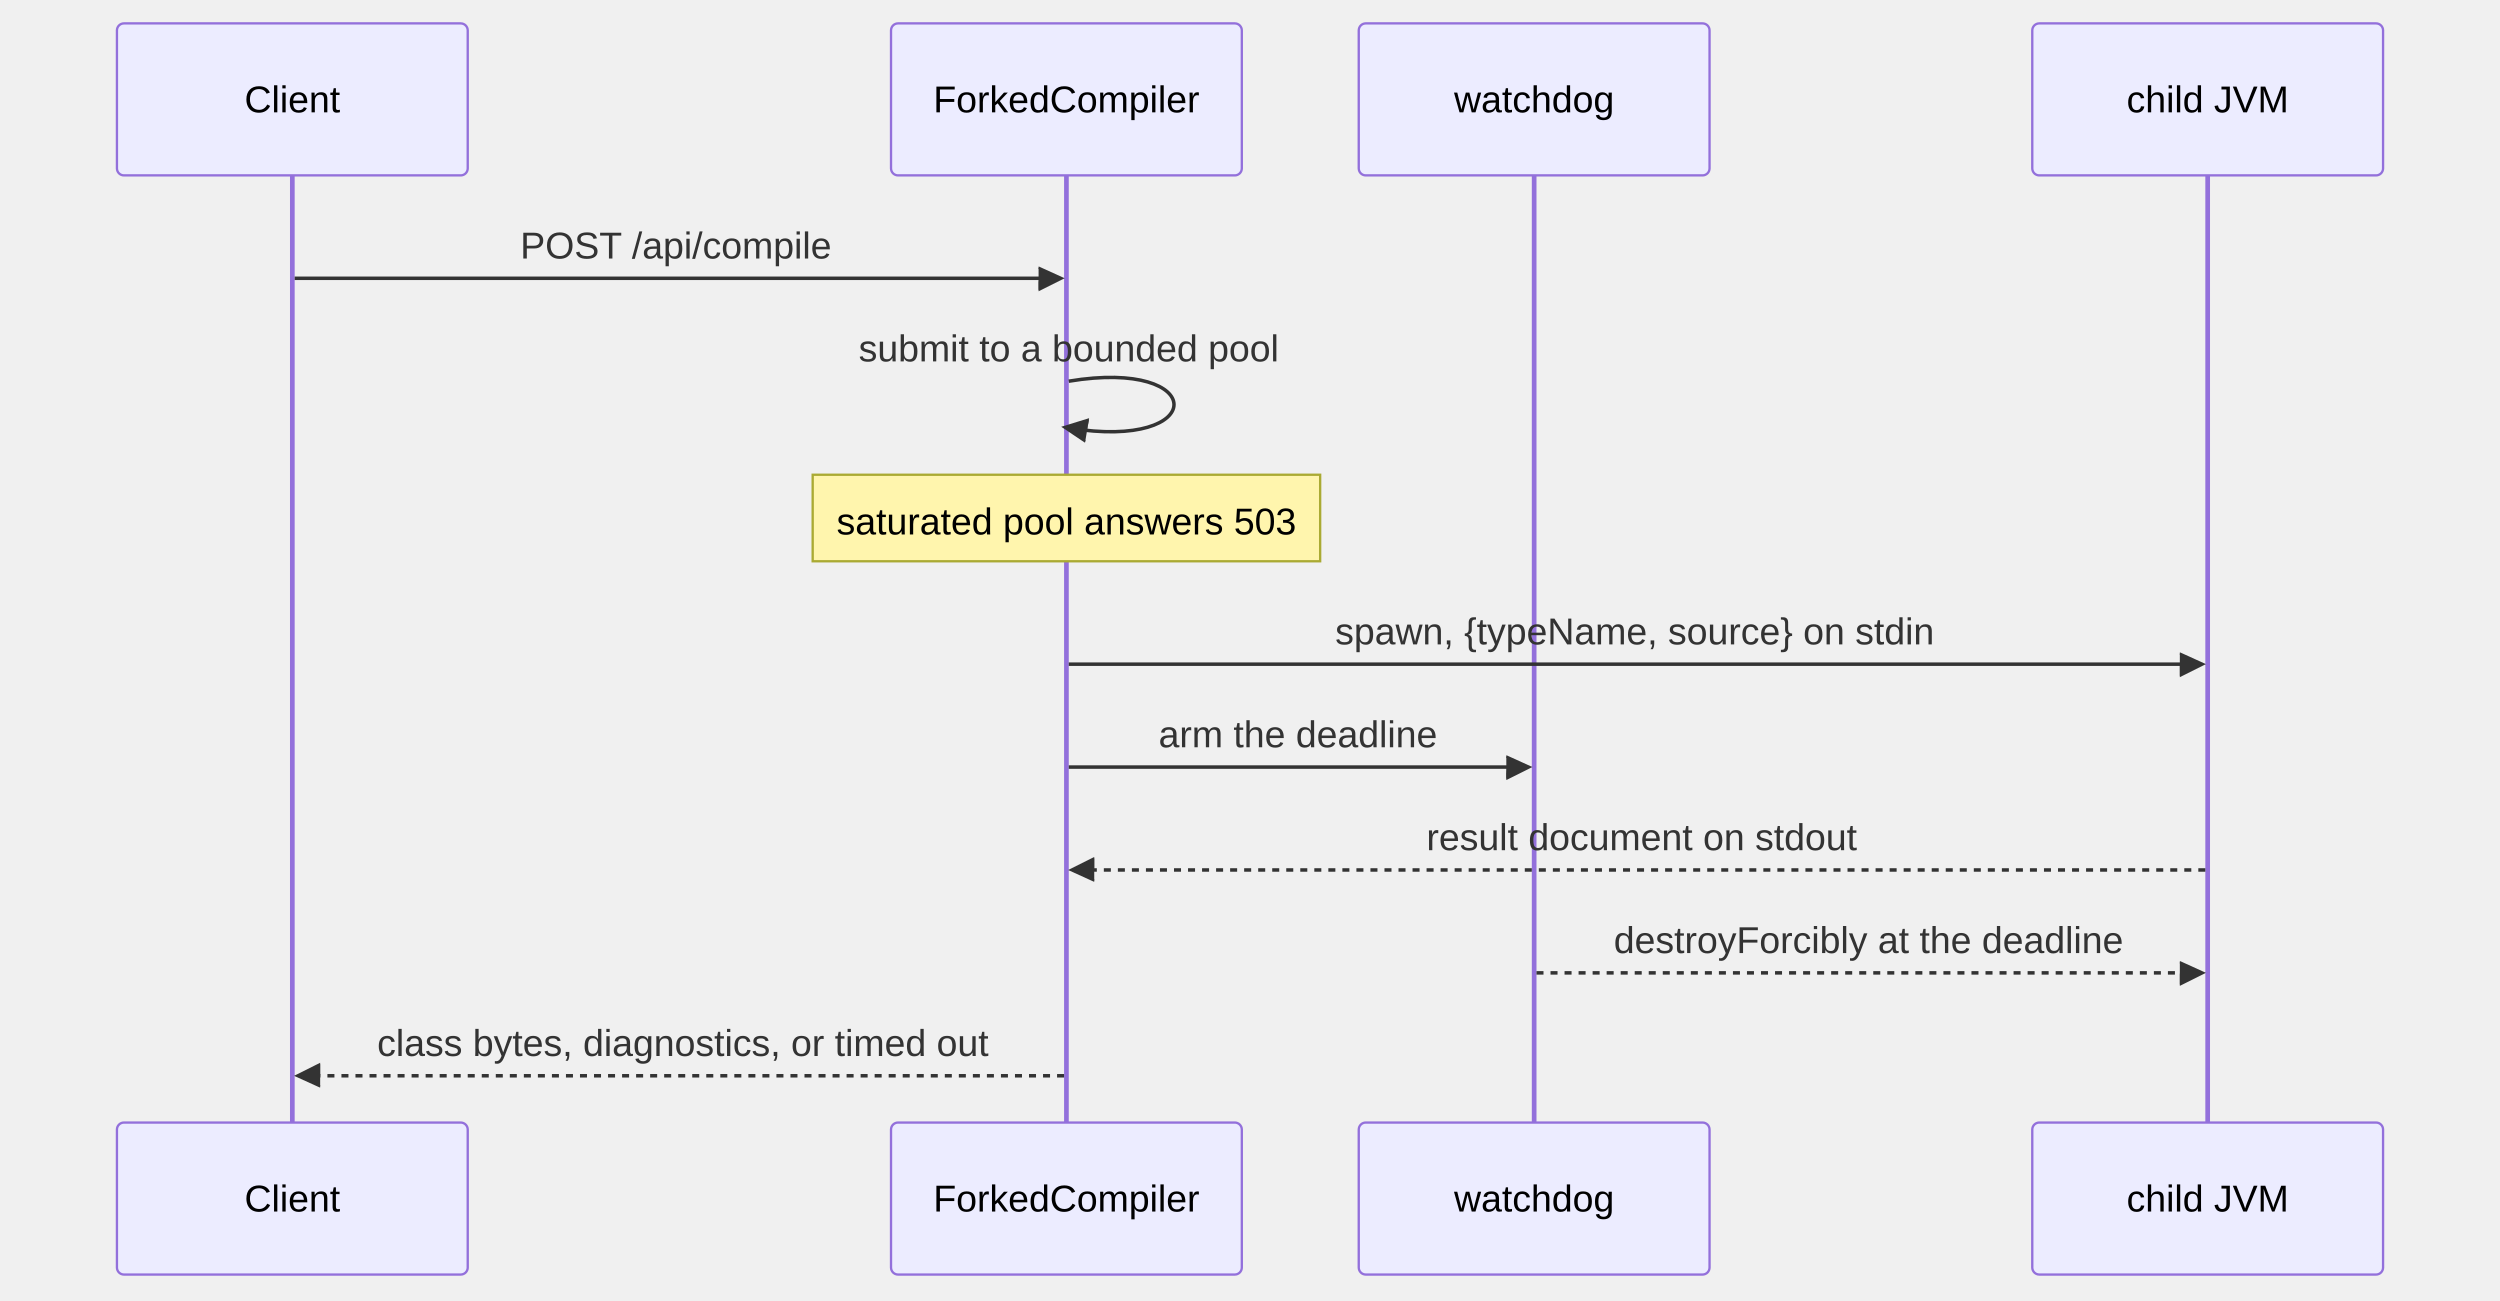
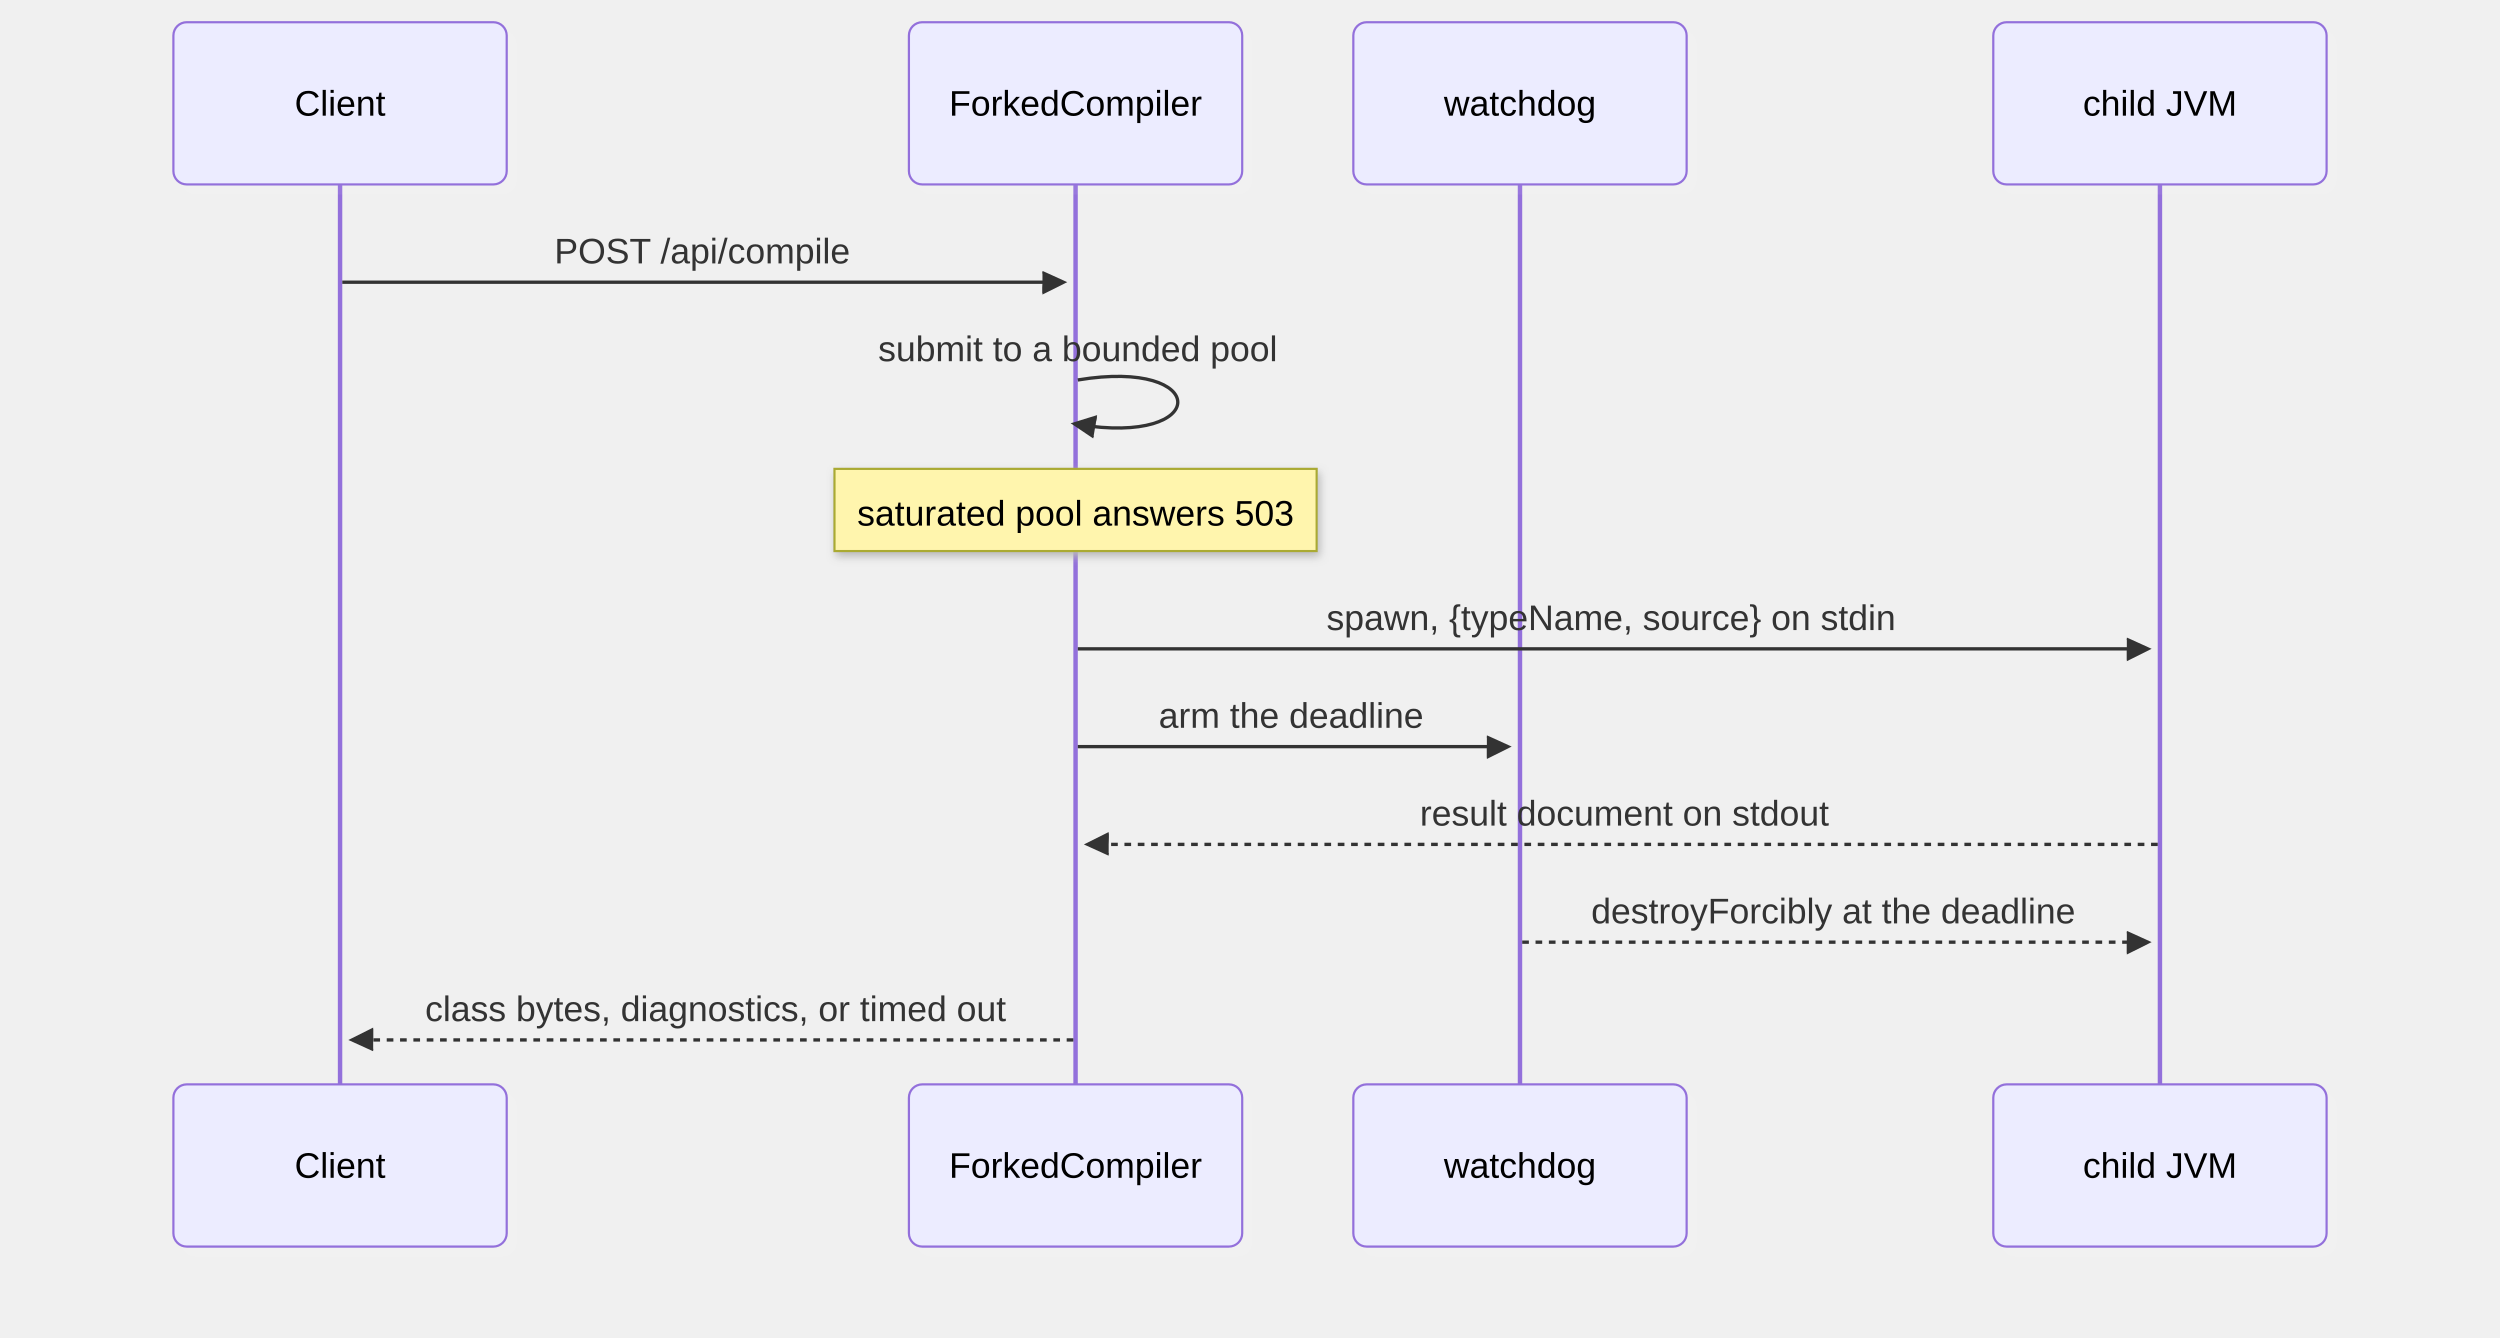
- <svg xmlns="http://www.w3.org/2000/svg" id="compile-request" width="1069" height="556" viewBox="-50 -10 1069 556" role="graphics-document document" aria-roledescription="sequence">
+ <svg xmlns="http://www.w3.org/2000/svg" id="compile-request" width="1069" height="572" viewBox="-50 -10 1069 602" role="graphics-document document" aria-roledescription="sequence">
  <g>
-     <rect x="819" y="470" fill="#eaeaea" stroke="#666" width="150" height="65" name="Child" rx="3" ry="3" class="actor actor-bottom" />
-     <text x="894" y="502.5" dominant-baseline="central" alignment-baseline="central" class="actor actor-box" style="text-anchor: middle; font-size: 16px; font-weight: 400; font-family: Arial, &quot;Helvetica Neue&quot;, Helvetica, sans-serif;">
+     <rect x="819" y="478" fill="#eaeaea" stroke="#666" width="150" height="73" name="Child" rx="6" ry="6" class="actor actor-bottom" data-look="neo" filter="url(#compile-request-drop-shadow)" />
+     <text x="894" y="514.5" dominant-baseline="central" alignment-baseline="central" class="actor actor-box" style="text-anchor: middle; font-size: 16px; font-weight: 400; font-family: Arial, &quot;Helvetica Neue&quot;, Helvetica, sans-serif;">
      <tspan x="894" dy="0">child JVM</tspan>
    </text>
  </g>
  <g>
-     <rect x="531" y="470" fill="#eaeaea" stroke="#666" width="150" height="65" name="Watchdog" rx="3" ry="3" class="actor actor-bottom" />
-     <text x="606" y="502.5" dominant-baseline="central" alignment-baseline="central" class="actor actor-box" style="text-anchor: middle; font-size: 16px; font-weight: 400; font-family: Arial, &quot;Helvetica Neue&quot;, Helvetica, sans-serif;">
+     <rect x="531" y="478" fill="#eaeaea" stroke="#666" width="150" height="73" name="Watchdog" rx="6" ry="6" class="actor actor-bottom" data-look="neo" filter="url(#compile-request-drop-shadow)" />
+     <text x="606" y="514.5" dominant-baseline="central" alignment-baseline="central" class="actor actor-box" style="text-anchor: middle; font-size: 16px; font-weight: 400; font-family: Arial, &quot;Helvetica Neue&quot;, Helvetica, sans-serif;">
      <tspan x="606" dy="0">watchdog</tspan>
    </text>
  </g>
  <g>
-     <rect x="331" y="470" fill="#eaeaea" stroke="#666" width="150" height="65" name="Parent" rx="3" ry="3" class="actor actor-bottom" />
-     <text x="406" y="502.5" dominant-baseline="central" alignment-baseline="central" class="actor actor-box" style="text-anchor: middle; font-size: 16px; font-weight: 400; font-family: Arial, &quot;Helvetica Neue&quot;, Helvetica, sans-serif;">
+     <rect x="331" y="478" fill="#eaeaea" stroke="#666" width="150" height="73" name="Parent" rx="6" ry="6" class="actor actor-bottom" data-look="neo" filter="url(#compile-request-drop-shadow)" />
+     <text x="406" y="514.5" dominant-baseline="central" alignment-baseline="central" class="actor actor-box" style="text-anchor: middle; font-size: 16px; font-weight: 400; font-family: Arial, &quot;Helvetica Neue&quot;, Helvetica, sans-serif;">
      <tspan x="406" dy="0">ForkedCompiler</tspan>
    </text>
  </g>
  <g>
-     <rect x="0" y="470" fill="#eaeaea" stroke="#666" width="150" height="65" name="Client" rx="3" ry="3" class="actor actor-bottom" />
-     <text x="75" y="502.5" dominant-baseline="central" alignment-baseline="central" class="actor actor-box" style="text-anchor: middle; font-size: 16px; font-weight: 400; font-family: Arial, &quot;Helvetica Neue&quot;, Helvetica, sans-serif;">
+     <rect x="0" y="478" fill="#eaeaea" stroke="#666" width="150" height="73" name="Client" rx="6" ry="6" class="actor actor-bottom" data-look="neo" filter="url(#compile-request-drop-shadow)" />
+     <text x="75" y="514.5" dominant-baseline="central" alignment-baseline="central" class="actor actor-box" style="text-anchor: middle; font-size: 16px; font-weight: 400; font-family: Arial, &quot;Helvetica Neue&quot;, Helvetica, sans-serif;">
      <tspan x="75" dy="0">Client</tspan>
    </text>
  </g>
  <g>
-     <line id="actor3" x1="894" y1="65" x2="894" y2="470" class="actor-line 200" stroke-width="0.5px" stroke="#999" name="Child" data-et="life-line" data-id="Child" />
-     <g id="root-3" data-et="participant" data-type="participant" data-id="Child">
-       <rect x="819" y="0" fill="#eaeaea" stroke="#666" width="150" height="65" name="Child" rx="3" ry="3" class="actor actor-top" />
-       <text x="894" y="32.5" dominant-baseline="central" alignment-baseline="central" class="actor actor-box" style="text-anchor: middle; font-size: 16px; font-weight: 400; font-family: Arial, &quot;Helvetica Neue&quot;, Helvetica, sans-serif;">
+     <line id="actor3" x1="894" y1="73" x2="894" y2="478" class="actor-line 200" stroke-width="0.5px" stroke="#999" name="Child" data-et="life-line" data-id="Child" />
+     <g id="root-3" data-look="neo" data-et="participant" data-type="participant" data-id="Child">
+       <rect x="819" y="0" fill="#eaeaea" stroke="#666" width="150" height="73" name="Child" rx="6" ry="6" class="actor actor-top" data-look="neo" filter="url(#compile-request-drop-shadow)" />
+       <text x="894" y="36.5" dominant-baseline="central" alignment-baseline="central" class="actor actor-box" style="text-anchor: middle; font-size: 16px; font-weight: 400; font-family: Arial, &quot;Helvetica Neue&quot;, Helvetica, sans-serif;">
        <tspan x="894" dy="0">child JVM</tspan>
      </text>
    </g>
  </g>
  <g>
-     <line id="actor2" x1="606" y1="65" x2="606" y2="470" class="actor-line 200" stroke-width="0.5px" stroke="#999" name="Watchdog" data-et="life-line" data-id="Watchdog" />
-     <g id="root-2" data-et="participant" data-type="participant" data-id="Watchdog">
-       <rect x="531" y="0" fill="#eaeaea" stroke="#666" width="150" height="65" name="Watchdog" rx="3" ry="3" class="actor actor-top" />
-       <text x="606" y="32.5" dominant-baseline="central" alignment-baseline="central" class="actor actor-box" style="text-anchor: middle; font-size: 16px; font-weight: 400; font-family: Arial, &quot;Helvetica Neue&quot;, Helvetica, sans-serif;">
+     <line id="actor2" x1="606" y1="73" x2="606" y2="478" class="actor-line 200" stroke-width="0.5px" stroke="#999" name="Watchdog" data-et="life-line" data-id="Watchdog" />
+     <g id="root-2" data-look="neo" data-et="participant" data-type="participant" data-id="Watchdog">
+       <rect x="531" y="0" fill="#eaeaea" stroke="#666" width="150" height="73" name="Watchdog" rx="6" ry="6" class="actor actor-top" data-look="neo" filter="url(#compile-request-drop-shadow)" />
+       <text x="606" y="36.5" dominant-baseline="central" alignment-baseline="central" class="actor actor-box" style="text-anchor: middle; font-size: 16px; font-weight: 400; font-family: Arial, &quot;Helvetica Neue&quot;, Helvetica, sans-serif;">
        <tspan x="606" dy="0">watchdog</tspan>
      </text>
    </g>
  </g>
  <g>
-     <line id="actor1" x1="406" y1="65" x2="406" y2="470" class="actor-line 200" stroke-width="0.5px" stroke="#999" name="Parent" data-et="life-line" data-id="Parent" />
-     <g id="root-1" data-et="participant" data-type="participant" data-id="Parent">
-       <rect x="331" y="0" fill="#eaeaea" stroke="#666" width="150" height="65" name="Parent" rx="3" ry="3" class="actor actor-top" />
-       <text x="406" y="32.5" dominant-baseline="central" alignment-baseline="central" class="actor actor-box" style="text-anchor: middle; font-size: 16px; font-weight: 400; font-family: Arial, &quot;Helvetica Neue&quot;, Helvetica, sans-serif;">
+     <line id="actor1" x1="406" y1="73" x2="406" y2="478" class="actor-line 200" stroke-width="0.5px" stroke="#999" name="Parent" data-et="life-line" data-id="Parent" />
+     <g id="root-1" data-look="neo" data-et="participant" data-type="participant" data-id="Parent">
+       <rect x="331" y="0" fill="#eaeaea" stroke="#666" width="150" height="73" name="Parent" rx="6" ry="6" class="actor actor-top" data-look="neo" filter="url(#compile-request-drop-shadow)" />
+       <text x="406" y="36.5" dominant-baseline="central" alignment-baseline="central" class="actor actor-box" style="text-anchor: middle; font-size: 16px; font-weight: 400; font-family: Arial, &quot;Helvetica Neue&quot;, Helvetica, sans-serif;">
        <tspan x="406" dy="0">ForkedCompiler</tspan>
      </text>
    </g>
  </g>
  <g>
-     <line id="actor0" x1="75" y1="65" x2="75" y2="470" class="actor-line 200" stroke-width="0.5px" stroke="#999" name="Client" data-et="life-line" data-id="Client" />
-     <g id="root-0" data-et="participant" data-type="participant" data-id="Client">
-       <rect x="0" y="0" fill="#eaeaea" stroke="#666" width="150" height="65" name="Client" rx="3" ry="3" class="actor actor-top" />
-       <text x="75" y="32.5" dominant-baseline="central" alignment-baseline="central" class="actor actor-box" style="text-anchor: middle; font-size: 16px; font-weight: 400; font-family: Arial, &quot;Helvetica Neue&quot;, Helvetica, sans-serif;">
+     <line id="actor0" x1="75" y1="73" x2="75" y2="478" class="actor-line 200" stroke-width="0.5px" stroke="#999" name="Client" data-et="life-line" data-id="Client" />
+     <g id="root-0" data-look="neo" data-et="participant" data-type="participant" data-id="Client">
+       <rect x="0" y="0" fill="#eaeaea" stroke="#666" width="150" height="73" name="Client" rx="6" ry="6" class="actor actor-top" data-look="neo" filter="url(#compile-request-drop-shadow)" />
+       <text x="75" y="36.5" dominant-baseline="central" alignment-baseline="central" class="actor actor-box" style="text-anchor: middle; font-size: 16px; font-weight: 400; font-family: Arial, &quot;Helvetica Neue&quot;, Helvetica, sans-serif;">
        <tspan x="75" dy="0">Client</tspan>
      </text>
    </g>
  </g>
-   <style>#compile-request{font-family:Arial,"Helvetica Neue",Helvetica,sans-serif;font-size:16px;fill:#333;}@keyframes edge-animation-frame{from{stroke-dashoffset:0;}}@keyframes dash{to{stroke-dashoffset:0;}}#compile-request .edge-animation-slow{stroke-dasharray:9,5!important;stroke-dashoffset:900;animation:dash 50s linear infinite;stroke-linecap:round;}#compile-request .edge-animation-fast{stroke-dasharray:9,5!important;stroke-dashoffset:900;animation:dash 20s linear infinite;stroke-linecap:round;}#compile-request .error-icon{fill:#552222;}#compile-request .error-text{fill:#552222;stroke:#552222;}#compile-request .edge-thickness-normal{stroke-width:1px;}#compile-request .edge-thickness-thick{stroke-width:3.5px;}#compile-request .edge-pattern-solid{stroke-dasharray:0;}#compile-request .edge-thickness-invisible{stroke-width:0;fill:none;}#compile-request .edge-pattern-dashed{stroke-dasharray:3;}#compile-request .edge-pattern-dotted{stroke-dasharray:2;}#compile-request .marker{fill:#333333;stroke:#333333;}#compile-request .marker.cross{stroke:#333333;}#compile-request svg{font-family:Arial,"Helvetica Neue",Helvetica,sans-serif;font-size:16px;}#compile-request p{margin:0;}#compile-request .actor{stroke:#9370DB;fill:#ECECFF;stroke-width:1;}#compile-request rect.actor.outer-path[data-look="neo"]{filter:drop-shadow(1px 2px 2px rgba(185, 185, 185, 1));}#compile-request rect.note[data-look="neo"]{stroke:#aaaa33;fill:#fff5ad;filter:drop-shadow(1px 2px 2px rgba(185, 185, 185, 1));}#compile-request text.actor&gt;tspan{fill:black;stroke:none;}#compile-request .actor-line{stroke:#9370DB;}#compile-request .innerArc{stroke-width:1.5;stroke-dasharray:none;}#compile-request .messageLine0{stroke-width:1.5;stroke-dasharray:none;stroke:#333;}#compile-request .messageLine1{stroke-width:1.5;stroke-dasharray:2,2;stroke:#333;}#compile-request [id$="-arrowhead"] path{fill:#333;stroke:#333;}#compile-request .sequenceNumber{fill:white;}#compile-request [id$="-sequencenumber"]{fill:#333;}#compile-request [id$="-crosshead"] path{fill:#333;stroke:#333;}#compile-request .messageText{fill:#333;stroke:none;}#compile-request .labelBox{stroke:#9370DB;fill:#ECECFF;filter:none;}#compile-request .labelText,#compile-request .labelText&gt;tspan{fill:black;stroke:none;}#compile-request .loopText,#compile-request .loopText&gt;tspan{fill:black;stroke:none;}#compile-request .sectionTitle,#compile-request .sectionTitle&gt;tspan{fill:black;stroke:none;}#compile-request .loopLine{stroke-width:2px;stroke-dasharray:2,2;stroke:#9370DB;fill:#9370DB;}#compile-request .note{stroke:#aaaa33;fill:#fff5ad;}#compile-request .noteText,#compile-request .noteText&gt;tspan{fill:black;stroke:none;font-weight:normal;}#compile-request .activation0{fill:#f4f4f4;stroke:#666;}#compile-request .activation1{fill:#f4f4f4;stroke:#666;}#compile-request .activation2{fill:#f4f4f4;stroke:#666;}#compile-request .actorPopupMenu{position:absolute;}#compile-request .actorPopupMenuPanel{position:absolute;fill:#ECECFF;box-shadow:0px 8px 16px 0px rgba(0,0,0,0.2);filter:drop-shadow(3px 5px 2px rgb(0 0 0 / 0.4));}#compile-request .actor-man circle,#compile-request line{fill:#ECECFF;stroke-width:2px;}#compile-request g rect.rect{filter:drop-shadow(1px 2px 2px rgba(185, 185, 185, 1));stroke:#9370DB;}#compile-request .node .neo-node{stroke:#9370DB;}#compile-request [data-look="neo"].node rect,#compile-request [data-look="neo"].cluster rect,#compile-request [data-look="neo"].node polygon{stroke:#9370DB;filter:drop-shadow(1px 2px 2px rgba(185, 185, 185, 1));}#compile-request [data-look="neo"].swimlane.cluster rect{filter:none;}#compile-request [data-look="neo"].node path{stroke:#9370DB;stroke-width:1px;}#compile-request [data-look="neo"].node .outer-path{filter:drop-shadow(1px 2px 2px rgba(185, 185, 185, 1));}#compile-request [data-look="neo"].node .neo-line path{stroke:#9370DB;filter:none;}#compile-request [data-look="neo"].node circle{stroke:#9370DB;filter:drop-shadow(1px 2px 2px rgba(185, 185, 185, 1));}#compile-request [data-look="neo"].node circle .state-start{fill:#000000;}#compile-request [data-look="neo"].icon-shape .icon{fill:#9370DB;filter:drop-shadow(1px 2px 2px rgba(185, 185, 185, 1));}#compile-request [data-look="neo"].icon-shape .icon-neo path{stroke:#9370DB;filter:drop-shadow(1px 2px 2px rgba(185, 185, 185, 1));}#compile-request :root{--mermaid-font-family:Arial,"Helvetica Neue",Helvetica,sans-serif;}</style>
+   <style>#compile-request{font-family:Arial,"Helvetica Neue",Helvetica,sans-serif;font-size:16px;fill:#333;}@keyframes edge-animation-frame{from{stroke-dashoffset:0;}}@keyframes dash{to{stroke-dashoffset:0;}}#compile-request .edge-animation-slow{stroke-dasharray:9,5!important;stroke-dashoffset:900;animation:dash 50s linear infinite;stroke-linecap:round;}#compile-request .edge-animation-fast{stroke-dasharray:9,5!important;stroke-dashoffset:900;animation:dash 20s linear infinite;stroke-linecap:round;}#compile-request .error-icon{fill:#552222;}#compile-request .error-text{fill:#552222;stroke:#552222;}#compile-request .edge-thickness-normal{stroke-width:1px;}#compile-request .edge-thickness-thick{stroke-width:3.5px;}#compile-request .edge-pattern-solid{stroke-dasharray:0;}#compile-request .edge-thickness-invisible{stroke-width:0;fill:none;}#compile-request .edge-pattern-dashed{stroke-dasharray:3;}#compile-request .edge-pattern-dotted{stroke-dasharray:2;}#compile-request .marker{fill:#333333;stroke:#333333;}#compile-request .marker.cross{stroke:#333333;}#compile-request svg{font-family:Arial,"Helvetica Neue",Helvetica,sans-serif;font-size:16px;}#compile-request p{margin:0;}#compile-request .actor{stroke:#9370DB;fill:#ECECFF;stroke-width:1;}#compile-request rect.actor.outer-path[data-look="neo"]{filter:drop-shadow(1px 2px 2px rgba(185, 185, 185, 1));}#compile-request rect.note[data-look="neo"]{stroke:#aaaa33;fill:#fff5ad;filter:drop-shadow(1px 2px 2px rgba(185, 185, 185, 1));}#compile-request text.actor&gt;tspan{fill:black;stroke:none;}#compile-request .actor-line{stroke:#9370DB;}#compile-request .innerArc{stroke-width:1.5;stroke-dasharray:none;}#compile-request .messageLine0{stroke-width:1.5;stroke-dasharray:none;stroke:#333;}#compile-request .messageLine1{stroke-width:1.5;stroke-dasharray:2,2;stroke:#333;}#compile-request [id$="-arrowhead"] path{fill:#333;stroke:#333;}#compile-request .sequenceNumber{fill:white;}#compile-request [id$="-sequencenumber"]{fill:#333;}#compile-request [id$="-crosshead"] path{fill:#333;stroke:#333;}#compile-request .messageText{fill:#333;stroke:none;}#compile-request .labelBox{stroke:#9370DB;fill:#ECECFF;filter:drop-shadow(1px 2px 2px rgba(185, 185, 185, 1));}#compile-request .labelText,#compile-request .labelText&gt;tspan{fill:black;stroke:none;}#compile-request .loopText,#compile-request .loopText&gt;tspan{fill:black;stroke:none;}#compile-request .sectionTitle,#compile-request .sectionTitle&gt;tspan{fill:black;stroke:none;}#compile-request .loopLine{stroke-width:2px;stroke-dasharray:2,2;stroke:#9370DB;fill:#9370DB;}#compile-request .note{stroke:#aaaa33;fill:#fff5ad;}#compile-request .noteText,#compile-request .noteText&gt;tspan{fill:black;stroke:none;}#compile-request .activation0{fill:#f4f4f4;stroke:#666;}#compile-request .activation1{fill:#f4f4f4;stroke:#666;}#compile-request .activation2{fill:#f4f4f4;stroke:#666;}#compile-request .actorPopupMenu{position:absolute;}#compile-request .actorPopupMenuPanel{position:absolute;fill:#ECECFF;box-shadow:0px 8px 16px 0px rgba(0,0,0,0.2);filter:drop-shadow(3px 5px 2px rgb(0 0 0 / 0.4));}#compile-request .actor-man circle,#compile-request line{fill:#ECECFF;stroke-width:2px;}#compile-request g rect.rect{filter:drop-shadow(1px 2px 2px rgba(185, 185, 185, 1));stroke:#9370DB;}#compile-request .node .neo-node{stroke:#9370DB;}#compile-request [data-look="neo"].node rect,#compile-request [data-look="neo"].cluster rect,#compile-request [data-look="neo"].node polygon{stroke:#9370DB;filter:drop-shadow(1px 2px 2px rgba(185, 185, 185, 1));}#compile-request [data-look="neo"].swimlane.cluster rect{filter:none;}#compile-request [data-look="neo"].node path{stroke:#9370DB;stroke-width:1px;}#compile-request [data-look="neo"].node .outer-path{filter:drop-shadow(1px 2px 2px rgba(185, 185, 185, 1));}#compile-request [data-look="neo"].node .neo-line path{stroke:#9370DB;filter:none;}#compile-request [data-look="neo"].node circle{stroke:#9370DB;filter:drop-shadow(1px 2px 2px rgba(185, 185, 185, 1));}#compile-request [data-look="neo"].node circle .state-start{fill:#000000;}#compile-request [data-look="neo"].icon-shape .icon{fill:#9370DB;filter:drop-shadow(1px 2px 2px rgba(185, 185, 185, 1));}#compile-request [data-look="neo"].icon-shape .icon-neo path{stroke:#9370DB;filter:drop-shadow(1px 2px 2px rgba(185, 185, 185, 1));}#compile-request :root{--mermaid-font-family:Arial,"Helvetica Neue",Helvetica,sans-serif;}</style>
  <g />
  <defs>
    <symbol id="compile-request-computer" width="24" height="24">
      <path transform="scale(.5)" d="M2 2v13h20v-13h-20zm18 11h-16v-9h16v9zm-10.228 6l.466-1h3.524l.467 1h-4.457zm14.228 3h-24l2-6h2.104l-1.33 4h18.45l-1.297-4h2.073l2 6zm-5-10h-14v-7h14v7z" />
    </symbol>
  </defs>
  <defs>
    <symbol id="compile-request-database" fill-rule="evenodd" clip-rule="evenodd">
      <path transform="scale(.5)" d="M12.258.001l.256.004.255.005.253.008.251.01.249.012.247.015.246.016.242.019.241.02.239.023.236.024.233.027.231.028.229.031.225.032.223.034.22.036.217.038.214.04.211.041.208.043.205.045.201.046.198.048.194.05.191.051.187.053.183.054.18.056.175.057.172.059.168.06.163.061.16.063.155.064.15.066.074.033.073.033.071.034.07.034.069.035.068.035.067.035.066.035.064.036.064.036.062.036.06.036.06.037.058.037.058.037.055.038.055.038.053.038.052.038.051.039.05.039.048.039.047.039.045.04.044.04.043.04.041.04.04.041.039.041.037.041.036.041.034.041.033.042.032.042.03.042.029.042.027.042.026.043.024.043.023.043.021.043.02.043.018.044.017.043.015.044.013.044.012.044.011.045.009.044.007.045.006.045.004.045.002.045.001.045v17l-.001.045-.002.045-.004.045-.006.045-.007.045-.009.044-.011.045-.012.044-.013.044-.015.044-.017.043-.018.044-.02.043-.021.043-.023.043-.024.043-.026.043-.027.042-.029.042-.03.042-.032.042-.033.042-.034.041-.036.041-.037.041-.039.041-.04.041-.041.04-.043.04-.044.04-.045.04-.047.039-.048.039-.05.039-.051.039-.052.038-.053.038-.055.038-.055.038-.058.037-.058.037-.06.037-.06.036-.062.036-.064.036-.064.036-.066.035-.067.035-.068.035-.069.035-.07.034-.071.034-.073.033-.074.033-.15.066-.155.064-.16.063-.163.061-.168.06-.172.059-.175.057-.18.056-.183.054-.187.053-.191.051-.194.05-.198.048-.201.046-.205.045-.208.043-.211.041-.214.04-.217.038-.22.036-.223.034-.225.032-.229.031-.231.028-.233.027-.236.024-.239.023-.241.02-.242.019-.246.016-.247.015-.249.012-.251.01-.253.008-.255.005-.256.004-.258.001-.258-.001-.256-.004-.255-.005-.253-.008-.251-.01-.249-.012-.247-.015-.245-.016-.243-.019-.241-.02-.238-.023-.236-.024-.234-.027-.231-.028-.228-.031-.226-.032-.223-.034-.22-.036-.217-.038-.214-.04-.211-.041-.208-.043-.204-.045-.201-.046-.198-.048-.195-.05-.19-.051-.187-.053-.184-.054-.179-.056-.176-.057-.172-.059-.167-.06-.164-.061-.159-.063-.155-.064-.151-.066-.074-.033-.072-.033-.072-.034-.07-.034-.069-.035-.068-.035-.067-.035-.066-.035-.064-.036-.063-.036-.062-.036-.061-.036-.06-.037-.058-.037-.057-.037-.056-.038-.055-.038-.053-.038-.052-.038-.051-.039-.049-.039-.049-.039-.046-.039-.046-.04-.044-.04-.043-.04-.041-.04-.04-.041-.039-.041-.037-.041-.036-.041-.034-.041-.033-.042-.032-.042-.03-.042-.029-.042-.027-.042-.026-.043-.024-.043-.023-.043-.021-.043-.02-.043-.018-.044-.017-.043-.015-.044-.013-.044-.012-.044-.011-.045-.009-.044-.007-.045-.006-.045-.004-.045-.002-.045-.001-.045v-17l.001-.045.002-.045.004-.045.006-.045.007-.045.009-.044.011-.045.012-.044.013-.044.015-.044.017-.043.018-.044.02-.043.021-.043.023-.043.024-.043.026-.043.027-.042.029-.042.03-.042.032-.042.033-.042.034-.041.036-.041.037-.041.039-.041.04-.041.041-.04.043-.04.044-.04.046-.04.046-.039.049-.039.049-.039.051-.039.052-.038.053-.038.055-.038.056-.038.057-.037.058-.037.06-.037.061-.036.062-.036.063-.036.064-.036.066-.035.067-.035.068-.035.069-.035.07-.034.072-.034.072-.033.074-.033.151-.066.155-.064.159-.063.164-.061.167-.06.172-.059.176-.057.179-.056.184-.054.187-.053.19-.051.195-.05.198-.048.201-.046.204-.045.208-.043.211-.041.214-.04.217-.038.22-.036.223-.034.226-.032.228-.031.231-.028.234-.027.236-.024.238-.023.241-.02.243-.019.245-.016.247-.015.249-.012.251-.01.253-.008.255-.005.256-.004.258-.001.258.001zm-9.258 20.499v.01l.001.021.003.021.004.022.005.021.006.022.007.022.009.023.01.022.011.023.012.023.013.023.015.023.016.024.017.023.018.024.019.024.021.024.022.025.023.024.024.025.052.049.056.05.061.051.066.051.07.051.075.051.079.052.084.052.088.052.092.052.097.052.102.051.105.052.11.052.114.051.119.051.123.051.127.05.131.05.135.05.139.048.144.049.147.047.152.047.155.047.16.045.163.045.167.043.171.043.176.041.178.041.183.039.187.039.19.037.194.035.197.035.202.033.204.031.209.03.212.029.216.027.219.025.222.024.226.021.23.02.233.018.236.016.24.015.243.012.246.01.249.008.253.005.256.004.259.001.26-.001.257-.004.254-.005.25-.008.247-.011.244-.012.241-.014.237-.016.233-.018.231-.021.226-.021.224-.024.22-.026.216-.027.212-.028.21-.031.205-.031.202-.034.198-.034.194-.036.191-.037.187-.039.183-.04.179-.04.175-.042.172-.043.168-.044.163-.045.16-.046.155-.046.152-.047.148-.048.143-.049.139-.049.136-.05.131-.05.126-.05.123-.051.118-.052.114-.051.11-.052.106-.052.101-.052.096-.052.092-.052.088-.053.083-.051.079-.052.074-.052.07-.051.065-.051.06-.051.056-.05.051-.05.023-.024.023-.025.021-.024.02-.024.019-.024.018-.024.017-.024.015-.023.014-.024.013-.023.012-.023.01-.023.01-.022.008-.022.006-.022.006-.022.004-.022.004-.021.001-.021.001-.021v-4.127l-.077.055-.08.053-.083.054-.085.053-.087.052-.09.052-.093.051-.095.05-.097.05-.1.049-.102.049-.105.048-.106.047-.109.047-.111.046-.114.045-.115.045-.118.044-.12.043-.122.042-.124.042-.126.041-.128.04-.13.04-.132.038-.134.038-.135.037-.138.037-.139.035-.142.035-.143.034-.144.033-.147.032-.148.031-.15.03-.151.03-.153.029-.154.027-.156.027-.158.026-.159.025-.161.024-.162.023-.163.022-.165.021-.166.02-.167.019-.169.018-.169.017-.171.016-.173.015-.173.014-.175.013-.175.012-.177.011-.178.01-.179.008-.179.008-.181.006-.182.005-.182.004-.184.003-.184.002h-.37l-.184-.002-.184-.003-.182-.004-.182-.005-.181-.006-.179-.008-.179-.008-.178-.01-.176-.011-.176-.012-.175-.013-.173-.014-.172-.015-.171-.016-.17-.017-.169-.018-.167-.019-.166-.02-.165-.021-.163-.022-.162-.023-.161-.024-.159-.025-.157-.026-.156-.027-.155-.027-.153-.029-.151-.03-.15-.03-.148-.031-.146-.032-.145-.033-.143-.034-.141-.035-.14-.035-.137-.037-.136-.037-.134-.038-.132-.038-.13-.04-.128-.04-.126-.041-.124-.042-.122-.042-.12-.044-.117-.043-.116-.045-.113-.045-.112-.046-.109-.047-.106-.047-.105-.048-.102-.049-.1-.049-.097-.05-.095-.05-.093-.052-.09-.051-.087-.052-.085-.053-.083-.054-.08-.054-.077-.054v4.127zm0-5.654v.011l.001.021.003.021.004.021.005.022.006.022.007.022.009.022.01.022.011.023.012.023.013.023.015.024.016.023.017.024.018.024.019.024.021.024.022.024.023.025.024.024.052.05.056.05.061.05.066.051.07.051.075.052.079.051.084.052.088.052.092.052.097.052.102.052.105.052.11.051.114.051.119.052.123.05.127.051.131.05.135.049.139.049.144.048.147.048.152.047.155.046.16.045.163.045.167.044.171.042.176.042.178.04.183.04.187.038.19.037.194.036.197.034.202.033.204.032.209.03.212.028.216.027.219.025.222.024.226.022.23.02.233.018.236.016.24.014.243.012.246.01.249.008.253.006.256.003.259.001.26-.001.257-.003.254-.006.25-.008.247-.01.244-.012.241-.015.237-.016.233-.018.231-.02.226-.022.224-.024.22-.025.216-.027.212-.029.21-.03.205-.032.202-.033.198-.035.194-.036.191-.037.187-.039.183-.039.179-.041.175-.042.172-.043.168-.044.163-.045.16-.045.155-.047.152-.047.148-.048.143-.048.139-.05.136-.049.131-.05.126-.051.123-.051.118-.051.114-.052.11-.052.106-.052.101-.052.096-.052.092-.052.088-.052.083-.052.079-.052.074-.051.07-.052.065-.051.06-.05.056-.051.051-.049.023-.025.023-.024.021-.025.02-.024.019-.024.018-.024.017-.024.015-.023.014-.023.013-.024.012-.022.01-.023.01-.023.008-.022.006-.022.006-.022.004-.021.004-.022.001-.021.001-.021v-4.139l-.077.054-.08.054-.083.054-.085.052-.087.053-.09.051-.093.051-.095.051-.097.05-.1.049-.102.049-.105.048-.106.047-.109.047-.111.046-.114.045-.115.044-.118.044-.12.044-.122.042-.124.042-.126.041-.128.04-.13.039-.132.039-.134.038-.135.037-.138.036-.139.036-.142.035-.143.033-.144.033-.147.033-.148.031-.15.03-.151.03-.153.028-.154.028-.156.027-.158.026-.159.025-.161.024-.162.023-.163.022-.165.021-.166.02-.167.019-.169.018-.169.017-.171.016-.173.015-.173.014-.175.013-.175.012-.177.011-.178.009-.179.009-.179.007-.181.007-.182.005-.182.004-.184.003-.184.002h-.37l-.184-.002-.184-.003-.182-.004-.182-.005-.181-.007-.179-.007-.179-.009-.178-.009-.176-.011-.176-.012-.175-.013-.173-.014-.172-.015-.171-.016-.17-.017-.169-.018-.167-.019-.166-.02-.165-.021-.163-.022-.162-.023-.161-.024-.159-.025-.157-.026-.156-.027-.155-.028-.153-.028-.151-.03-.15-.03-.148-.031-.146-.033-.145-.033-.143-.033-.141-.035-.14-.036-.137-.036-.136-.037-.134-.038-.132-.039-.13-.039-.128-.04-.126-.041-.124-.042-.122-.043-.12-.043-.117-.044-.116-.044-.113-.046-.112-.046-.109-.046-.106-.047-.105-.048-.102-.049-.1-.049-.097-.05-.095-.051-.093-.051-.09-.051-.087-.053-.085-.052-.083-.054-.08-.054-.077-.054v4.139zm0-5.666v.011l.001.02.003.022.004.021.005.022.006.021.007.022.009.023.01.022.011.023.012.023.013.023.015.023.016.024.017.024.018.023.019.024.021.025.022.024.023.024.024.025.052.05.056.05.061.05.066.051.07.051.075.052.079.051.084.052.088.052.092.052.097.052.102.052.105.051.11.052.114.051.119.051.123.051.127.05.131.05.135.05.139.049.144.048.147.048.152.047.155.046.16.045.163.045.167.043.171.043.176.042.178.04.183.04.187.038.19.037.194.036.197.034.202.033.204.032.209.03.212.028.216.027.219.025.222.024.226.021.23.02.233.018.236.017.24.014.243.012.246.01.249.008.253.006.256.003.259.001.26-.001.257-.003.254-.006.25-.008.247-.01.244-.013.241-.014.237-.016.233-.018.231-.02.226-.022.224-.024.22-.025.216-.027.212-.029.21-.03.205-.032.202-.033.198-.035.194-.036.191-.037.187-.039.183-.039.179-.041.175-.042.172-.043.168-.044.163-.045.16-.045.155-.047.152-.047.148-.048.143-.049.139-.049.136-.049.131-.051.126-.05.123-.051.118-.052.114-.051.11-.052.106-.052.101-.052.096-.052.092-.052.088-.052.083-.052.079-.052.074-.052.07-.051.065-.051.06-.051.056-.05.051-.049.023-.025.023-.025.021-.024.02-.024.019-.024.018-.024.017-.024.015-.023.014-.024.013-.023.012-.023.01-.022.01-.023.008-.022.006-.022.006-.022.004-.022.004-.021.001-.021.001-.021v-4.153l-.077.054-.08.054-.083.053-.085.053-.087.053-.09.051-.093.051-.095.051-.097.05-.1.049-.102.048-.105.048-.106.048-.109.046-.111.046-.114.046-.115.044-.118.044-.12.043-.122.043-.124.042-.126.041-.128.04-.13.039-.132.039-.134.038-.135.037-.138.036-.139.036-.142.034-.143.034-.144.033-.147.032-.148.032-.15.03-.151.03-.153.028-.154.028-.156.027-.158.026-.159.024-.161.024-.162.023-.163.023-.165.021-.166.02-.167.019-.169.018-.169.017-.171.016-.173.015-.173.014-.175.013-.175.012-.177.01-.178.01-.179.009-.179.007-.181.006-.182.006-.182.004-.184.003-.184.001-.185.001-.185-.001-.184-.001-.184-.003-.182-.004-.182-.006-.181-.006-.179-.007-.179-.009-.178-.01-.176-.01-.176-.012-.175-.013-.173-.014-.172-.015-.171-.016-.17-.017-.169-.018-.167-.019-.166-.02-.165-.021-.163-.023-.162-.023-.161-.024-.159-.024-.157-.026-.156-.027-.155-.028-.153-.028-.151-.03-.15-.03-.148-.032-.146-.032-.145-.033-.143-.034-.141-.034-.14-.036-.137-.036-.136-.037-.134-.038-.132-.039-.13-.039-.128-.041-.126-.041-.124-.041-.122-.043-.12-.043-.117-.044-.116-.044-.113-.046-.112-.046-.109-.046-.106-.048-.105-.048-.102-.048-.1-.05-.097-.049-.095-.051-.093-.051-.09-.052-.087-.052-.085-.053-.083-.053-.08-.054-.077-.054v4.153zm8.74-8.179l-.257.004-.254.005-.25.008-.247.011-.244.012-.241.014-.237.016-.233.018-.231.021-.226.022-.224.023-.22.026-.216.027-.212.028-.21.031-.205.032-.202.033-.198.034-.194.036-.191.038-.187.038-.183.04-.179.041-.175.042-.172.043-.168.043-.163.045-.16.046-.155.046-.152.048-.148.048-.143.048-.139.049-.136.05-.131.05-.126.051-.123.051-.118.051-.114.052-.11.052-.106.052-.101.052-.096.052-.092.052-.088.052-.083.052-.079.052-.074.051-.07.052-.065.051-.06.05-.056.05-.051.05-.023.025-.023.024-.021.024-.02.025-.019.024-.018.024-.017.023-.015.024-.014.023-.013.023-.012.023-.01.023-.01.022-.008.022-.006.023-.006.021-.004.022-.004.021-.001.021-.001.021.001.021.001.021.004.021.004.022.006.021.006.023.008.022.01.022.01.023.012.023.013.023.014.023.015.024.017.023.018.024.019.024.02.025.021.024.023.024.023.025.051.05.056.05.06.05.065.051.07.052.074.051.079.052.083.052.088.052.092.052.096.052.101.052.106.052.11.052.114.052.118.051.123.051.126.051.131.05.136.05.139.049.143.048.148.048.152.048.155.046.16.046.163.045.168.043.172.043.175.042.179.041.183.04.187.038.191.038.194.036.198.034.202.033.205.032.21.031.212.028.216.027.22.026.224.023.226.022.231.021.233.018.237.016.241.014.244.012.247.011.25.008.254.005.257.004.26.001.26-.001.257-.004.254-.005.25-.008.247-.011.244-.012.241-.014.237-.016.233-.018.231-.021.226-.022.224-.023.22-.026.216-.027.212-.028.21-.031.205-.032.202-.033.198-.034.194-.036.191-.038.187-.038.183-.04.179-.041.175-.042.172-.043.168-.043.163-.045.16-.046.155-.046.152-.048.148-.048.143-.048.139-.049.136-.05.131-.05.126-.051.123-.051.118-.051.114-.052.11-.052.106-.052.101-.052.096-.052.092-.052.088-.052.083-.052.079-.052.074-.051.07-.052.065-.051.06-.05.056-.05.051-.05.023-.025.023-.024.021-.024.02-.025.019-.024.018-.024.017-.023.015-.024.014-.023.013-.023.012-.023.01-.023.01-.022.008-.022.006-.023.006-.021.004-.022.004-.021.001-.021.001-.021-.001-.021-.001-.021-.004-.021-.004-.022-.006-.021-.006-.023-.008-.022-.01-.022-.01-.023-.012-.023-.013-.023-.014-.023-.015-.024-.017-.023-.018-.024-.019-.024-.02-.025-.021-.024-.023-.024-.023-.025-.051-.05-.056-.05-.06-.05-.065-.051-.07-.052-.074-.051-.079-.052-.083-.052-.088-.052-.092-.052-.096-.052-.101-.052-.106-.052-.11-.052-.114-.052-.118-.051-.123-.051-.126-.051-.131-.05-.136-.05-.139-.049-.143-.048-.148-.048-.152-.048-.155-.046-.16-.046-.163-.045-.168-.043-.172-.043-.175-.042-.179-.041-.183-.04-.187-.038-.191-.038-.194-.036-.198-.034-.202-.033-.205-.032-.21-.031-.212-.028-.216-.027-.22-.026-.224-.023-.226-.022-.231-.021-.233-.018-.237-.016-.241-.014-.244-.012-.247-.011-.25-.008-.254-.005-.257-.004-.26-.001-.26.001z" />
    </symbol>
  </defs>
  <defs>
    <symbol id="compile-request-clock" width="24" height="24">
      <path transform="scale(.5)" d="M12 2c5.514 0 10 4.486 10 10s-4.486 10-10 10-10-4.486-10-10 4.486-10 10-10zm0-2c-6.627 0-12 5.373-12 12s5.373 12 12 12 12-5.373 12-12-5.373-12-12-12zm5.848 12.459c.202.038.202.333.001.372-1.907.361-6.045 1.111-6.547 1.111-.719 0-1.301-.582-1.301-1.301 0-.512.77-5.447 1.125-7.445.034-.192.312-.181.343.014l.985 6.238 5.394 1.011z" />
    </symbol>
  </defs>
  <defs>
    <marker id="compile-request-arrowhead" refX="7.9" refY="5" markerUnits="userSpaceOnUse" markerWidth="12" markerHeight="12" orient="auto-start-reverse">
      <path d="M -1 0 L 10 5 L 0 10 z" />
    </marker>
  </defs>
  <defs>
    <marker id="compile-request-crosshead" markerWidth="15" markerHeight="8" orient="auto" refX="4" refY="4.5">
      <path fill="none" stroke="#000000" stroke-width="1pt" d="M 1,2 L 6,7 M 6,2 L 1,7" style="stroke-dasharray: 0, 0;" />
    </marker>
  </defs>
  <defs>
    <marker id="compile-request-filled-head" refX="15.5" refY="7" markerWidth="20" markerHeight="28" orient="auto">
      <path d="M 18,7 L9,13 L14,7 L9,1 Z" />
    </marker>
  </defs>
  <defs>
    <marker id="compile-request-sequencenumber" refX="15" refY="15" markerWidth="60" markerHeight="40" orient="auto">
      <circle cx="15" cy="15" r="6" />
    </marker>
  </defs>
  <defs>
    <marker id="compile-request-solidTopArrowHead" refX="7.9" refY="7.25" markerUnits="userSpaceOnUse" markerWidth="12" markerHeight="12" orient="auto-start-reverse">
      <path d="M 0 0 L 10 8 L 0 8 z" />
    </marker>
  </defs>
  <defs>
    <marker id="compile-request-solidBottomArrowHead" refX="7.9" refY="0.75" markerUnits="userSpaceOnUse" markerWidth="12" markerHeight="12" orient="auto-start-reverse">
      <path d="M 0 0 L 10 0 L 0 8 z" />
    </marker>
  </defs>
  <defs>
    <marker id="compile-request-stickTopArrowHead" refX="7.5" refY="7" markerUnits="userSpaceOnUse" markerWidth="12" markerHeight="12" orient="auto-start-reverse">
      <path d="M 0 0 L 7 7" stroke="black" stroke-width="1.5" fill="none" />
    </marker>
  </defs>
  <defs>
    <marker id="compile-request-stickBottomArrowHead" refX="7.5" refY="0" markerUnits="userSpaceOnUse" markerWidth="12" markerHeight="12" orient="auto-start-reverse">
      <path d="M 0 7 L 7 0" stroke="black" stroke-width="1.5" fill="none" />
    </marker>
  </defs>
+   <defs>
+     <filter id="compile-request-drop-shadow" height="130%" width="130%">
+       <feDropShadow dx="4" dy="4" stdDeviation="0" flood-opacity="0.06" flood-color="#FFFFFF" />
+     </filter>
+   </defs>
  <g data-et="note" data-id="i2">
-     <rect x="297.5" y="193" fill="#EDF2AE" stroke="#666" width="217" height="37" class="note" />
-     <text x="406" y="198" text-anchor="middle" dominant-baseline="middle" alignment-baseline="middle" class="noteText" dy="1em" style="font-family: Arial, &quot;Helvetica Neue&quot;, Helvetica, sans-serif; font-size: 16px; font-weight: 400;">
+     <rect x="297.5" y="201" fill="#EDF2AE" stroke="#666" width="217" height="37" class="note" data-look="neo" />
+     <text x="406" y="206" text-anchor="middle" dominant-baseline="middle" alignment-baseline="middle" class="noteText" dy="1em" style="font-family: Arial, &quot;Helvetica Neue&quot;, Helvetica, sans-serif; font-size: 16px; font-weight: 400;">
      <tspan x="406">saturated pool answers 503</tspan>
    </text>
  </g>
-   <text x="239" y="80" text-anchor="middle" dominant-baseline="middle" alignment-baseline="middle" class="messageText" dy="1em" style="font-family: Arial, &quot;Helvetica Neue&quot;, Helvetica, sans-serif; font-size: 16px; font-weight: 400;">POST /api/compile</text>
-   <line x1="76" y1="109" x2="402" y2="109" class="messageLine0" data-et="message" data-id="i0" data-from="Client" data-to="Parent" stroke-width="2" stroke="none" marker-end="url(#compile-request-arrowhead)" style="fill: none;" />
-   <text x="407" y="124" text-anchor="middle" dominant-baseline="middle" alignment-baseline="middle" class="messageText" dy="1em" style="font-family: Arial, &quot;Helvetica Neue&quot;, Helvetica, sans-serif; font-size: 16px; font-weight: 400;">submit to a bounded pool</text>
-   <path d="M 407,153 C 467,143 467,183 407,173" class="messageLine0" data-et="message" data-id="i1" data-from="Parent" data-to="Parent" stroke-width="2" stroke="none" marker-end="url(#compile-request-arrowhead)" style="fill: none;" />
-   <text x="649" y="245" text-anchor="middle" dominant-baseline="middle" alignment-baseline="middle" class="messageText" dy="1em" style="font-family: Arial, &quot;Helvetica Neue&quot;, Helvetica, sans-serif; font-size: 16px; font-weight: 400;">spawn, {typeName, source} on stdin</text>
-   <line x1="407" y1="274" x2="890" y2="274" class="messageLine0" data-et="message" data-id="i3" data-from="Parent" data-to="Child" stroke-width="2" stroke="none" marker-end="url(#compile-request-arrowhead)" style="fill: none;" />
-   <text x="505" y="289" text-anchor="middle" dominant-baseline="middle" alignment-baseline="middle" class="messageText" dy="1em" style="font-family: Arial, &quot;Helvetica Neue&quot;, Helvetica, sans-serif; font-size: 16px; font-weight: 400;">arm the deadline</text>
-   <line x1="407" y1="318" x2="602" y2="318" class="messageLine0" data-et="message" data-id="i4" data-from="Parent" data-to="Watchdog" stroke-width="2" stroke="none" marker-end="url(#compile-request-arrowhead)" style="fill: none;" />
-   <text x="652" y="333" text-anchor="middle" dominant-baseline="middle" alignment-baseline="middle" class="messageText" dy="1em" style="font-family: Arial, &quot;Helvetica Neue&quot;, Helvetica, sans-serif; font-size: 16px; font-weight: 400;">result document on stdout</text>
-   <line x1="893" y1="362" x2="410" y2="362" class="messageLine1" data-et="message" data-id="i5" data-from="Child" data-to="Parent" stroke-width="2" stroke="none" marker-end="url(#compile-request-arrowhead)" style="stroke-dasharray: 3, 3; fill: none;" />
-   <text x="749" y="377" text-anchor="middle" dominant-baseline="middle" alignment-baseline="middle" class="messageText" dy="1em" style="font-family: Arial, &quot;Helvetica Neue&quot;, Helvetica, sans-serif; font-size: 16px; font-weight: 400;">destroyForcibly at the deadline</text>
-   <line x1="607" y1="406" x2="890" y2="406" class="messageLine1" data-et="message" data-id="i6" data-from="Watchdog" data-to="Child" stroke-width="2" stroke="none" marker-end="url(#compile-request-arrowhead)" style="stroke-dasharray: 3, 3; fill: none;" />
-   <text x="242" y="421" text-anchor="middle" dominant-baseline="middle" alignment-baseline="middle" class="messageText" dy="1em" style="font-family: Arial, &quot;Helvetica Neue&quot;, Helvetica, sans-serif; font-size: 16px; font-weight: 400;">class bytes, diagnostics, or timed out</text>
-   <line x1="405" y1="450" x2="79" y2="450" class="messageLine1" data-et="message" data-id="i7" data-from="Parent" data-to="Client" stroke-width="2" stroke="none" marker-end="url(#compile-request-arrowhead)" style="stroke-dasharray: 3, 3; fill: none;" />
+   <text x="238" y="88" text-anchor="middle" dominant-baseline="middle" alignment-baseline="middle" class="messageText" dy="1em" style="font-family: Arial, &quot;Helvetica Neue&quot;, Helvetica, sans-serif; font-size: 16px; font-weight: 400;">POST /api/compile</text>
+   <line x1="76" y1="117" x2="399" y2="117" class="messageLine0" data-et="message" data-id="i0" data-from="Client" data-to="Parent" stroke-width="2" stroke="none" marker-end="url(#compile-request-arrowhead)" style="fill: none;" />
+   <text x="407" y="132" text-anchor="middle" dominant-baseline="middle" alignment-baseline="middle" class="messageText" dy="1em" style="font-family: Arial, &quot;Helvetica Neue&quot;, Helvetica, sans-serif; font-size: 16px; font-weight: 400;">submit to a bounded pool</text>
+   <path d="M 407,161 C 467,151 467,191 407,181" class="messageLine0" data-et="message" data-id="i1" data-from="Parent" data-to="Parent" stroke-width="2" stroke="none" marker-end="url(#compile-request-arrowhead)" style="fill: none;" />
+   <text x="647" y="253" text-anchor="middle" dominant-baseline="middle" alignment-baseline="middle" class="messageText" dy="1em" style="font-family: Arial, &quot;Helvetica Neue&quot;, Helvetica, sans-serif; font-size: 16px; font-weight: 400;">spawn, {typeName, source} on stdin</text>
+   <line x1="407" y1="282" x2="887" y2="282" class="messageLine0" data-et="message" data-id="i3" data-from="Parent" data-to="Child" stroke-width="2" stroke="none" marker-end="url(#compile-request-arrowhead)" style="fill: none;" />
+   <text x="503" y="297" text-anchor="middle" dominant-baseline="middle" alignment-baseline="middle" class="messageText" dy="1em" style="font-family: Arial, &quot;Helvetica Neue&quot;, Helvetica, sans-serif; font-size: 16px; font-weight: 400;">arm the deadline</text>
+   <line x1="407" y1="326" x2="599" y2="326" class="messageLine0" data-et="message" data-id="i4" data-from="Parent" data-to="Watchdog" stroke-width="2" stroke="none" marker-end="url(#compile-request-arrowhead)" style="fill: none;" />
+   <text x="653" y="341" text-anchor="middle" dominant-baseline="middle" alignment-baseline="middle" class="messageText" dy="1em" style="font-family: Arial, &quot;Helvetica Neue&quot;, Helvetica, sans-serif; font-size: 16px; font-weight: 400;">result document on stdout</text>
+   <line x1="893" y1="370" x2="413" y2="370" class="messageLine1" data-et="message" data-id="i5" data-from="Child" data-to="Parent" stroke-width="2" stroke="none" marker-end="url(#compile-request-arrowhead)" style="stroke-dasharray: 3, 3; fill: none;" />
+   <text x="747" y="385" text-anchor="middle" dominant-baseline="middle" alignment-baseline="middle" class="messageText" dy="1em" style="font-family: Arial, &quot;Helvetica Neue&quot;, Helvetica, sans-serif; font-size: 16px; font-weight: 400;">destroyForcibly at the deadline</text>
+   <line x1="607" y1="414" x2="887" y2="414" class="messageLine1" data-et="message" data-id="i6" data-from="Watchdog" data-to="Child" stroke-width="2" stroke="none" marker-end="url(#compile-request-arrowhead)" style="stroke-dasharray: 3, 3; fill: none;" />
+   <text x="244" y="429" text-anchor="middle" dominant-baseline="middle" alignment-baseline="middle" class="messageText" dy="1em" style="font-family: Arial, &quot;Helvetica Neue&quot;, Helvetica, sans-serif; font-size: 16px; font-weight: 400;">class bytes, diagnostics, or timed out</text>
+   <line x1="405" y1="458" x2="82" y2="458" class="messageLine1" data-et="message" data-id="i7" data-from="Parent" data-to="Client" stroke-width="2" stroke="none" marker-end="url(#compile-request-arrowhead)" style="stroke-dasharray: 3, 3; fill: none;" />
</svg>
